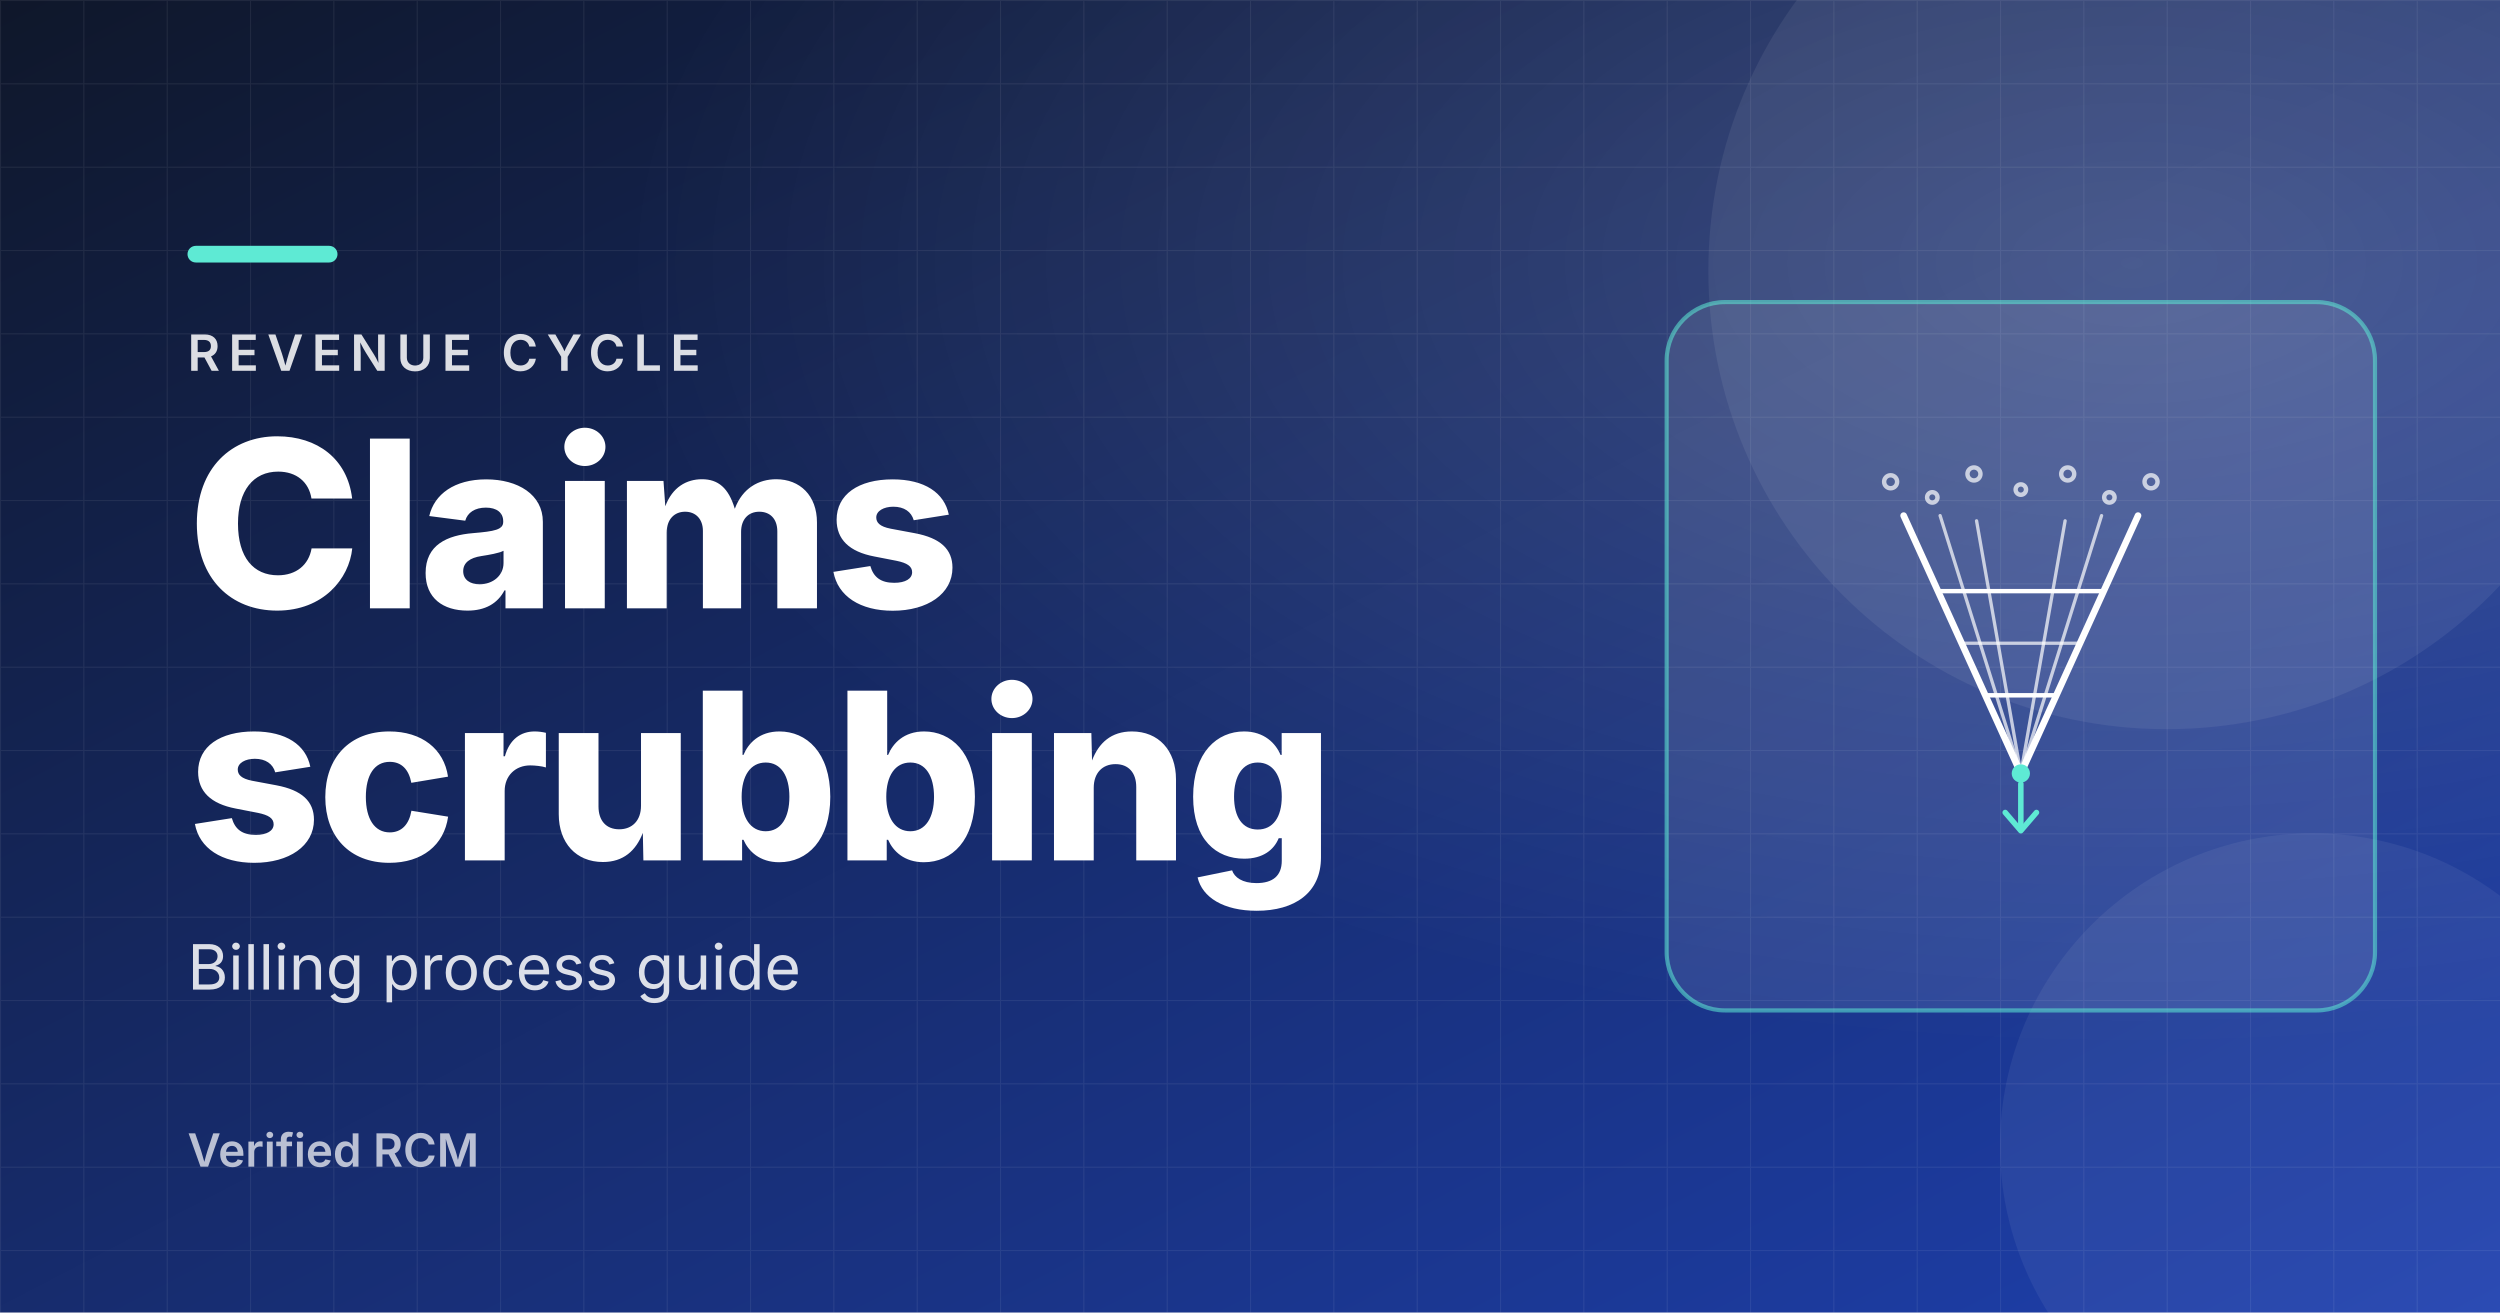
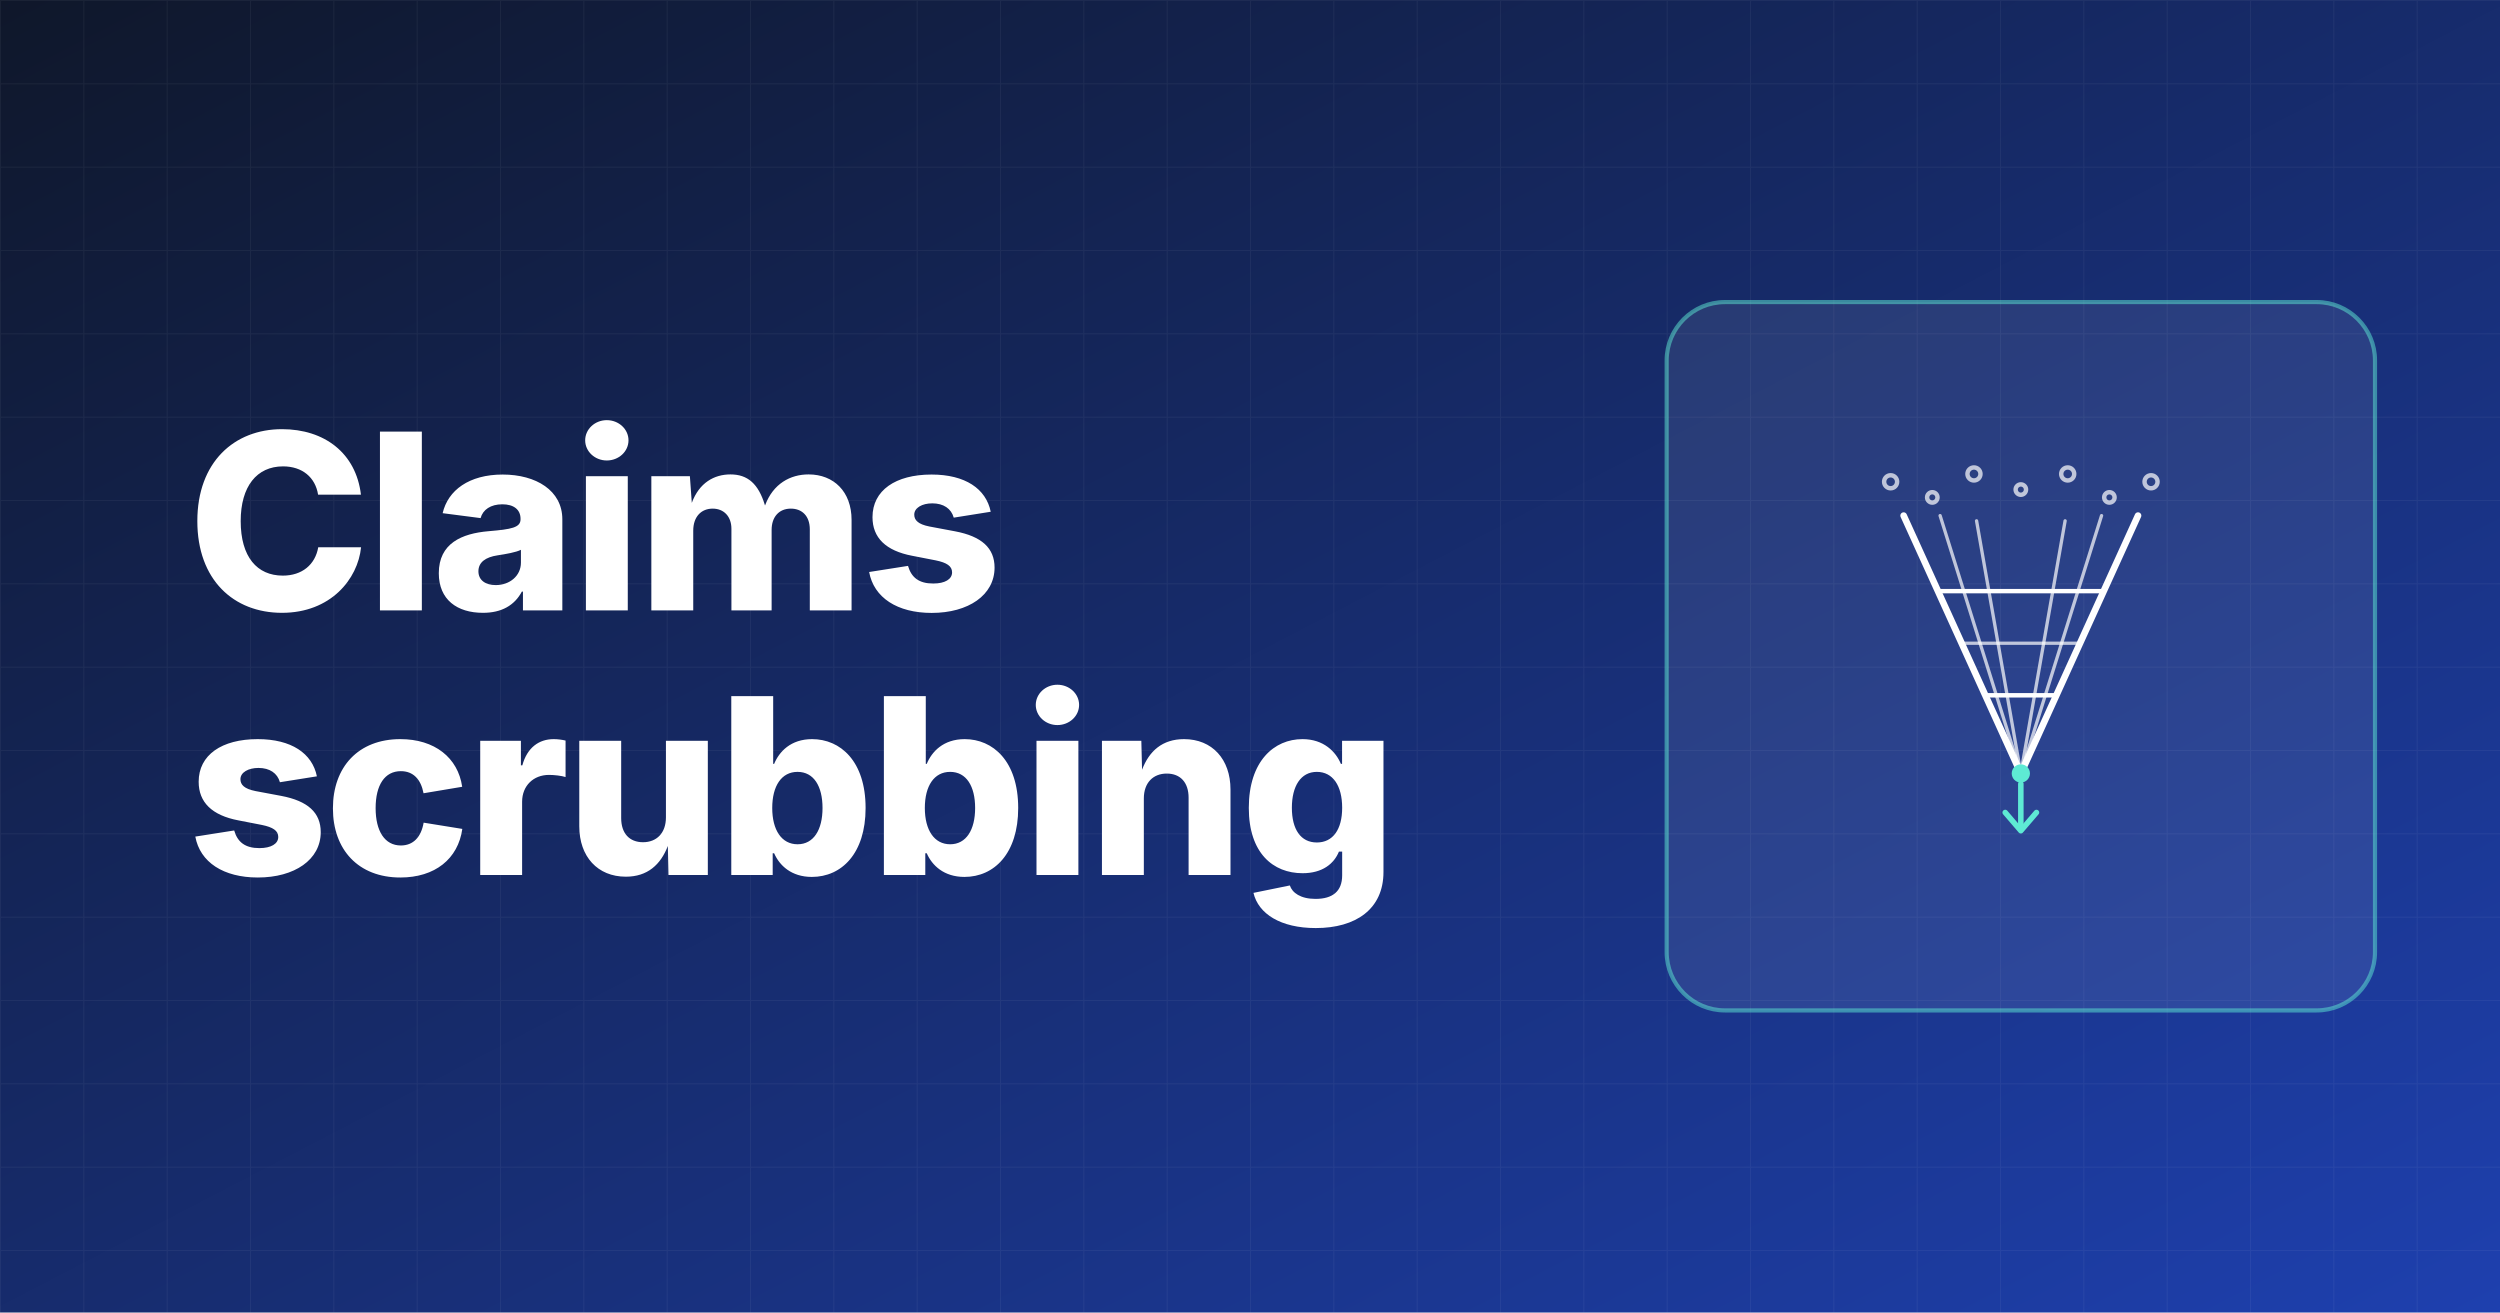
<svg xmlns="http://www.w3.org/2000/svg" width="1200" height="630" viewBox="0 0 1200 630" role="img" aria-label="Claims scrubbing, Billing process guide">
  <defs>
    <linearGradient id="bgclaimsscrubbing" x1="0" y1="0" x2="1" y2="1">
      <stop offset="0" stop-color="#0f172a" />
      <stop offset="1" stop-color="#1e40af" />
    </linearGradient>
-     <radialGradient id="glclaimsscrubbing" cx="0.85" cy="0.2" r="0.6">
-       <stop offset="0" stop-color="#ffffff" stop-opacity="0.16" />
-       <stop offset="1" stop-color="#ffffff" stop-opacity="0" />
-     </radialGradient>
    <pattern id="grclaimsscrubbing" width="40" height="40" patternUnits="userSpaceOnUse">
-       <path d="M40 0H0V40" fill="none" stroke="#ffffff" stroke-opacity="0.07" stroke-width="1" />
+       <path d="M40 0H0V40" fill="none" stroke="#ffffff" stroke-opacity="0.05" stroke-width="1" />
    </pattern>
    <clipPath id="cpclaimsscrubbing">
      <rect x="800" y="145" width="340" height="340" rx="28" />
    </clipPath>
  </defs>
  <rect width="1200" height="630" fill="url(#bgclaimsscrubbing)" />
  <rect width="1200" height="630" fill="url(#grclaimsscrubbing)" />
-   <rect width="1200" height="630" fill="url(#glclaimsscrubbing)" />
-   <circle cx="1040" cy="130" r="220" fill="#ffffff" fill-opacity="0.07" />
-   <circle cx="1110" cy="550" r="150" fill="#ffffff" fill-opacity="0.06" />
-   <rect x="800" y="145" width="340" height="340" rx="28" fill="#ffffff" fill-opacity="0.09" stroke="#5eead4" stroke-opacity="0.55" stroke-width="2" />
+   <rect x="800" y="145" width="340" height="340" rx="28" fill="#ffffff" fill-opacity="0.08" stroke="#5eead4" stroke-opacity="0.5" stroke-width="2" />
  <g clip-path="url(#cpclaimsscrubbing)">
    <g transform="translate(820 165) scale(0.625)">
      <circle cx="140" cy="106" r="5" fill="none" stroke="#ffffff" stroke-opacity=".7" stroke-width="3.40" />
      <circle cx="172" cy="118" r="4" fill="none" stroke="#ffffff" stroke-opacity=".7" stroke-width="3.40" />
      <circle cx="204" cy="100" r="5" fill="none" stroke="#ffffff" stroke-opacity=".7" stroke-width="3.40" />
      <circle cx="240" cy="112" r="4" fill="none" stroke="#ffffff" stroke-opacity=".7" stroke-width="3.40" />
      <circle cx="276" cy="100" r="5" fill="none" stroke="#ffffff" stroke-opacity=".7" stroke-width="3.40" />
      <circle cx="308" cy="118" r="4" fill="none" stroke="#ffffff" stroke-opacity=".7" stroke-width="3.40" />
      <circle cx="340" cy="106" r="5" fill="none" stroke="#ffffff" stroke-opacity=".7" stroke-width="3.40" />
      <path d="M150,132 L240,330" fill="none" stroke="#ffffff" stroke-width="5.10" stroke-linecap="round" stroke-linejoin="round" />
      <path d="M330,132 L240,330" fill="none" stroke="#ffffff" stroke-width="5.10" stroke-linecap="round" stroke-linejoin="round" />
      <path d="M178,132 L240,330" fill="none" stroke="#ffffff" stroke-opacity=".7" stroke-width="2.55" stroke-linecap="round" />
      <path d="M206,136 L240,330" fill="none" stroke="#ffffff" stroke-opacity=".7" stroke-width="2.55" stroke-linecap="round" />
      <path d="M274,136 L240,330" fill="none" stroke="#ffffff" stroke-opacity=".7" stroke-width="2.55" stroke-linecap="round" />
      <path d="M302,132 L240,330" fill="none" stroke="#ffffff" stroke-opacity=".7" stroke-width="2.55" stroke-linecap="round" />
      <path d="M177,190 L303,190" fill="none" stroke="#ffffff" stroke-width="3.40" stroke-linecap="round" />
      <path d="M195,230 L285,230" fill="none" stroke="#ffffff" stroke-opacity=".7" stroke-width="2.55" stroke-linecap="round" />
      <path d="M213,270 L267,270" fill="none" stroke="#ffffff" stroke-width="3.40" stroke-linecap="round" />
      <circle cx="240" cy="330" r="7" fill="#5eead4" />
      <path d="M240,338 L240,372" fill="none" stroke="#5eead4" stroke-width="4.25" stroke-linecap="round" />
      <path d="M228,360 L240,374 L252,360" fill="none" stroke="#5eead4" stroke-width="4.25" stroke-linecap="round" stroke-linejoin="round" />
    </g>
  </g>
-   <rect x="90" y="118" width="72" height="8" rx="4" fill="#5eead4" />
-   <text x="90" y="178" font-family="Inter, 'Segoe UI', Helvetica, Arial, sans-serif" font-size="24" font-weight="600" fill="#ffffff" fill-opacity="0.85" letter-spacing="4">REVENUE CYCLE</text>
-   <text x="90" y="292" font-family="Inter, 'Segoe UI', Helvetica, Arial, sans-serif" font-size="112" font-weight="800" fill="#ffffff" letter-spacing="-2">Claims</text>
-   <text x="90" y="413" font-family="Inter, 'Segoe UI', Helvetica, Arial, sans-serif" font-size="112" font-weight="800" fill="#ffffff" letter-spacing="-2">scrubbing</text>
-   <text x="90" y="475" font-family="Inter, 'Segoe UI', Helvetica, Arial, sans-serif" font-size="30" fill="#ffffff" fill-opacity="0.85">Billing process guide</text>
-   <text x="90" y="560" font-family="Inter, 'Segoe UI', Helvetica, Arial, sans-serif" font-size="22" font-weight="600" fill="#ffffff" fill-opacity="0.7">Verified RCM</text>
+   <text x="90" y="293" font-family="Inter, 'Segoe UI', Helvetica, Arial, sans-serif" font-size="118" font-weight="800" fill="#ffffff" letter-spacing="-2">Claims</text>
+   <text x="90" y="420" font-family="Inter, 'Segoe UI', Helvetica, Arial, sans-serif" font-size="118" font-weight="800" fill="#ffffff" letter-spacing="-2">scrubbing</text>
</svg>
